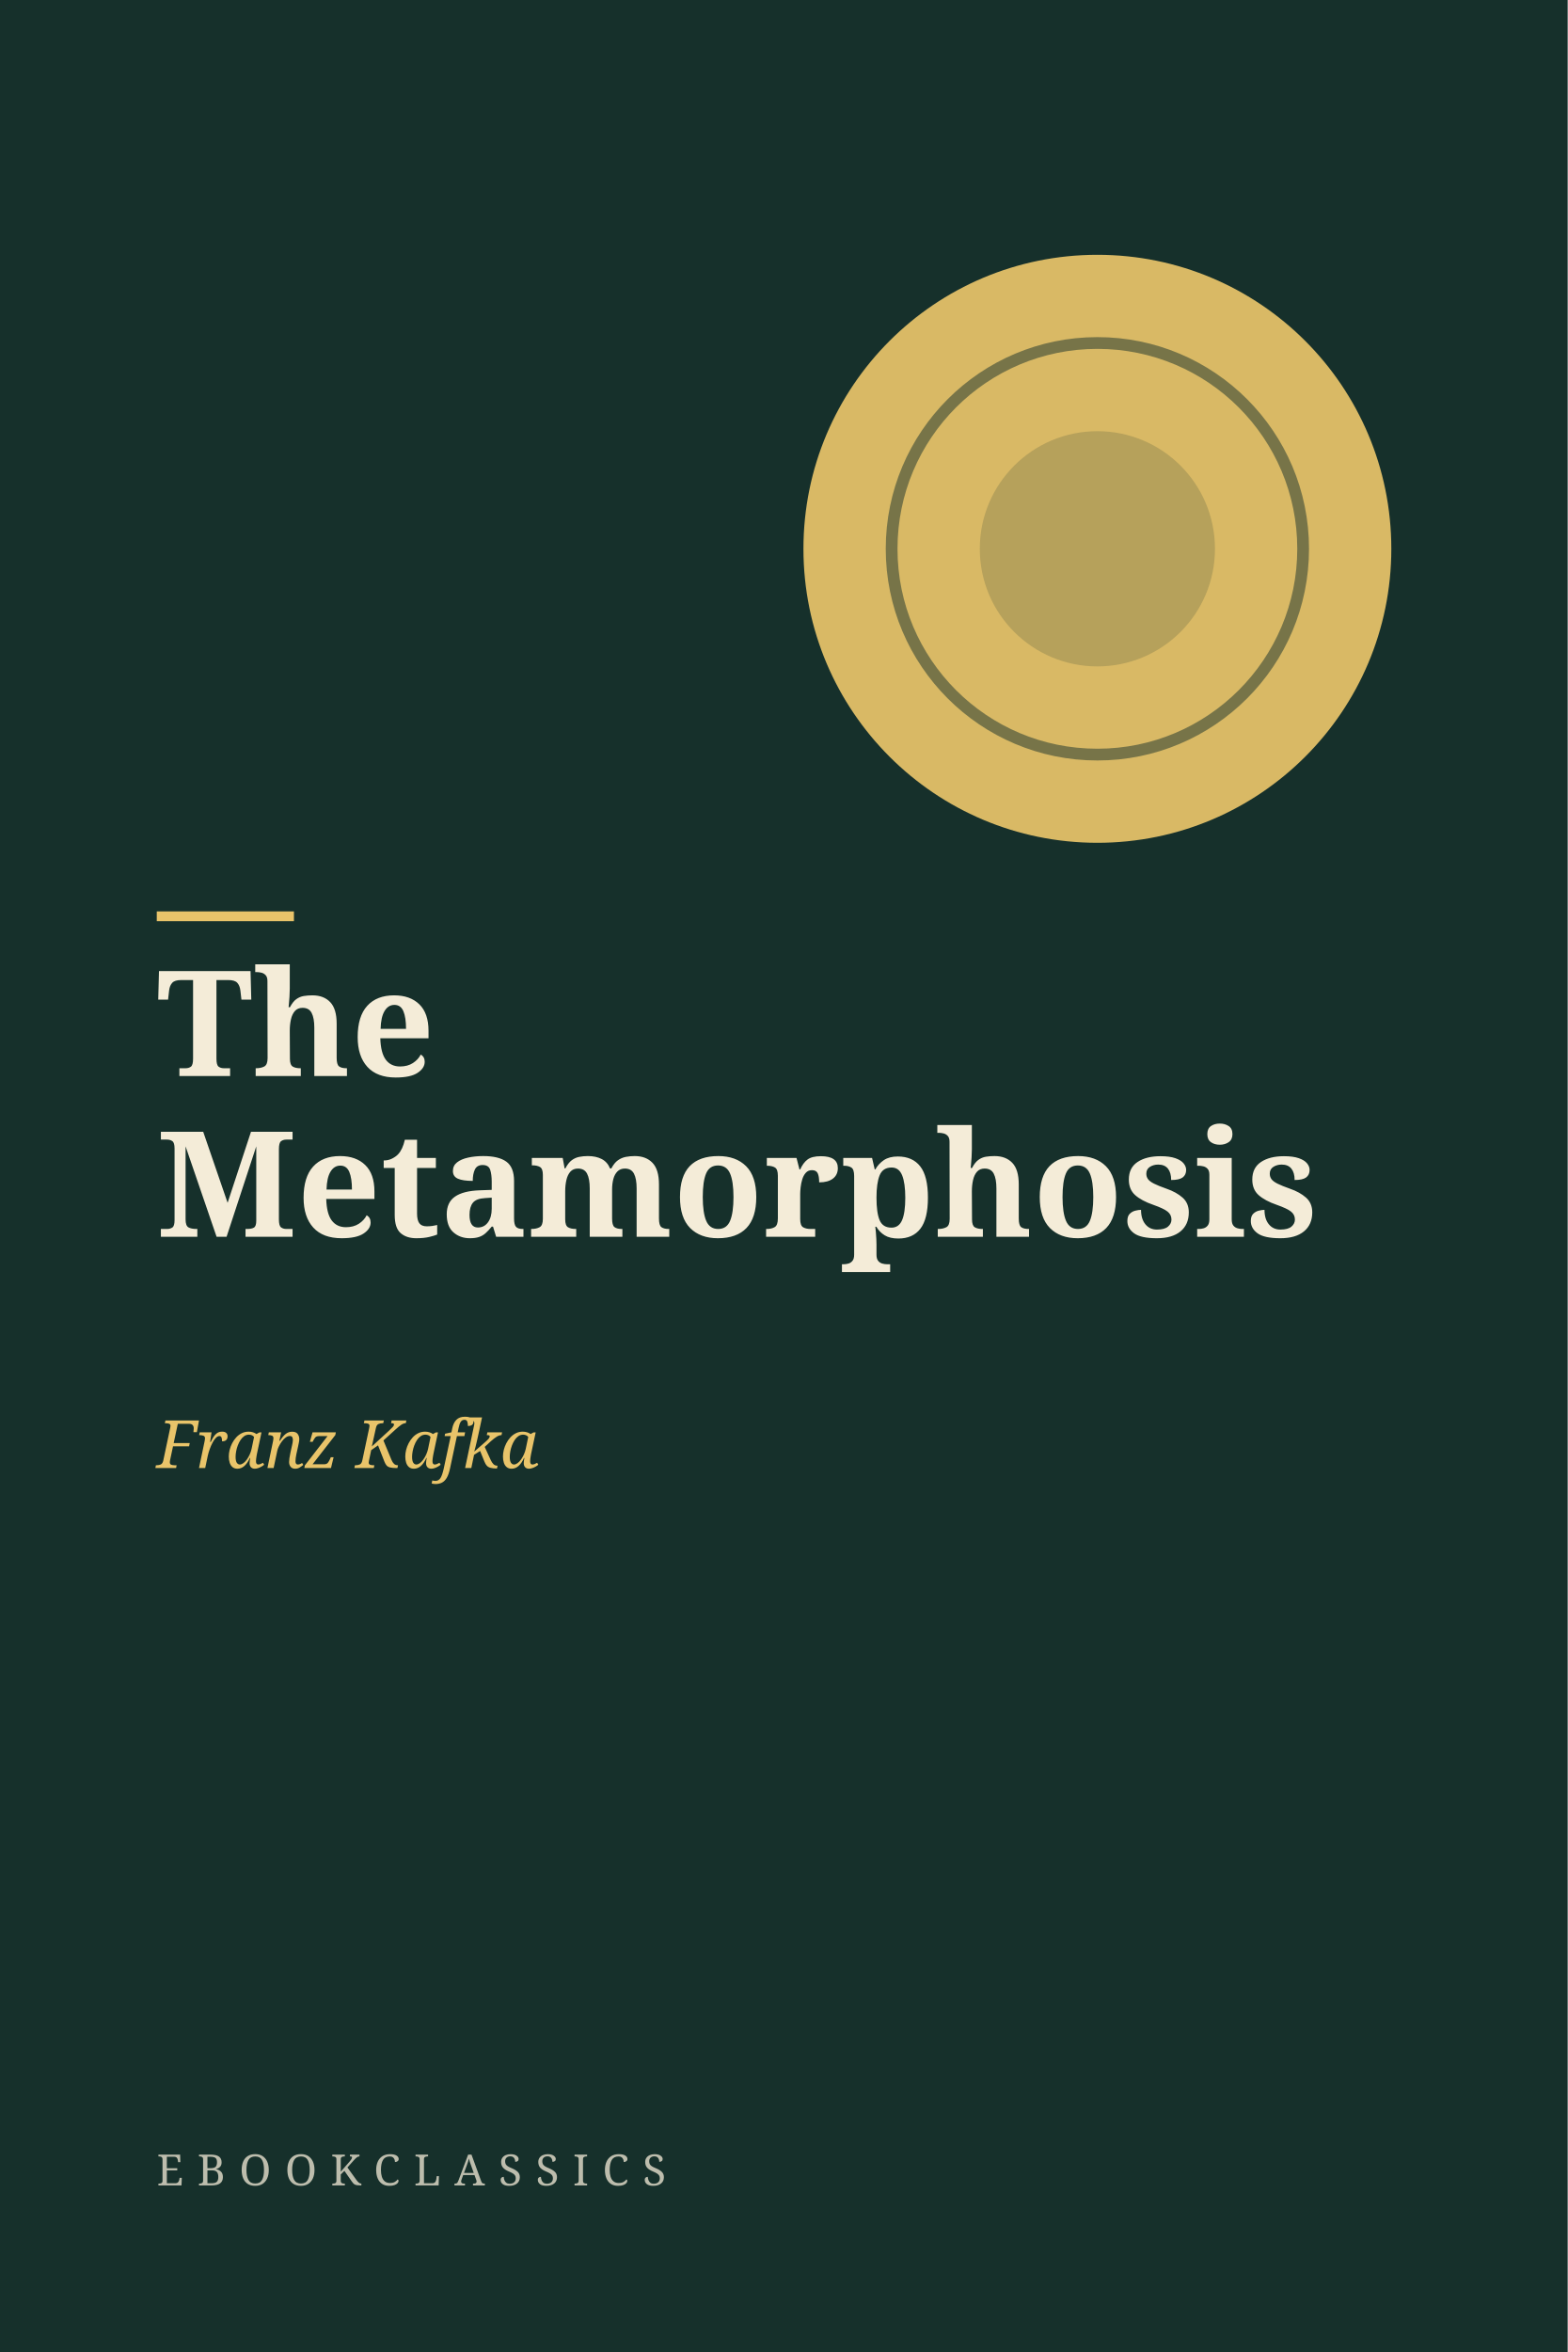
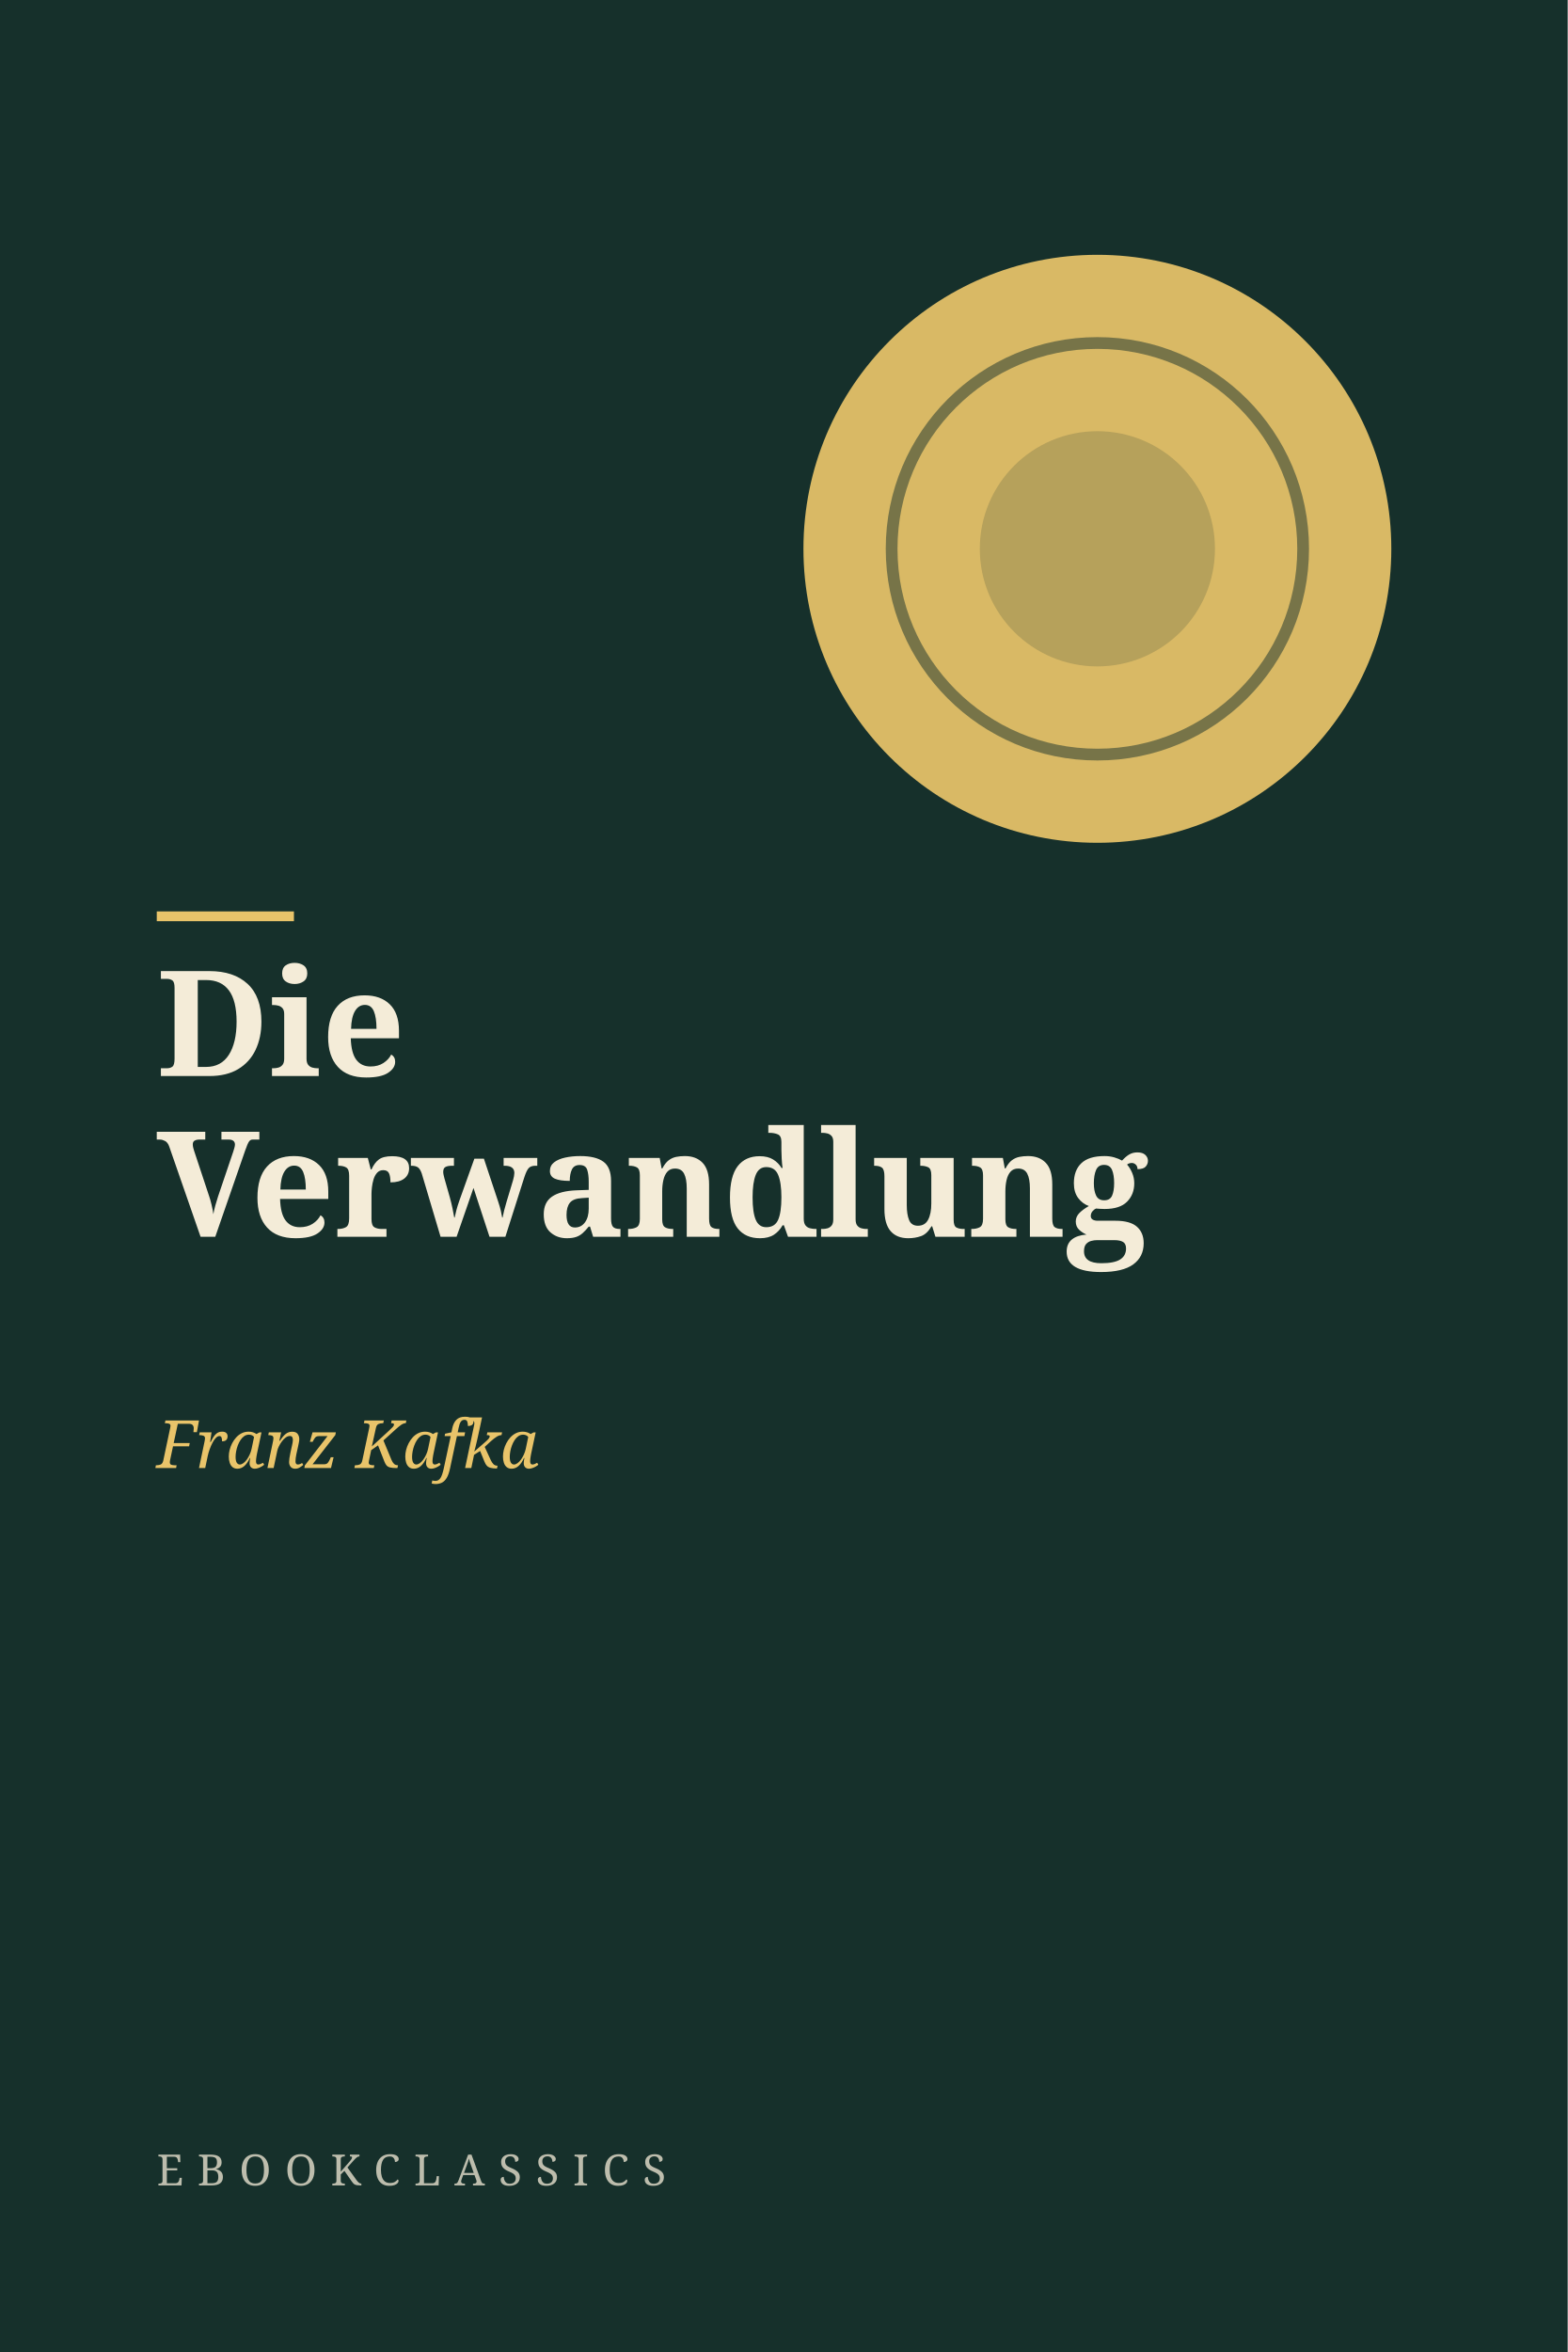
<svg xmlns="http://www.w3.org/2000/svg" width="1600" height="2400" viewBox="0 0 1600 2400">
  <rect width="1600" height="2400" fill="#16302b" />
  <circle cx="1120" cy="560" r="300" fill="#e9c46a" opacity=".92" />
  <circle cx="1120" cy="560" r="210" fill="none" stroke="#16302b" stroke-width="12" opacity=".5" />
  <circle cx="1120" cy="560" r="120" fill="#16302b" opacity=".18" />
  <rect x="160" y="930" width="140" height="10" fill="#e9c46a" />
-   <text x="160" y="1098" font-size="150" font-weight="600" font-family="Libertinus Serif, Georgia, serif" fill="#f4ecd8">The</text>
-   <text x="160" y="1262" font-size="150" font-weight="600" font-family="Libertinus Serif, Georgia, serif" fill="#f4ecd8">Metamorphosis</text>
+   <text x="160" y="1098" font-size="150" font-weight="600" font-family="Libertinus Serif, Georgia, serif" fill="#f4ecd8">Die</text>
+   <text x="160" y="1262" font-size="150" font-weight="600" font-family="Libertinus Serif, Georgia, serif" fill="#f4ecd8">Verwandlung</text>
  <text x="160" y="1498" font-size="68" font-style="italic" font-family="Libertinus Serif, Georgia, serif" fill="#e9c46a">Franz Kafka</text>
  <text x="160" y="2230" font-size="44" letter-spacing="14" font-family="Libertinus Serif, Georgia, serif" fill="#f4ecd8" opacity=".75">EBOOKCLASSICS</text>
</svg>
